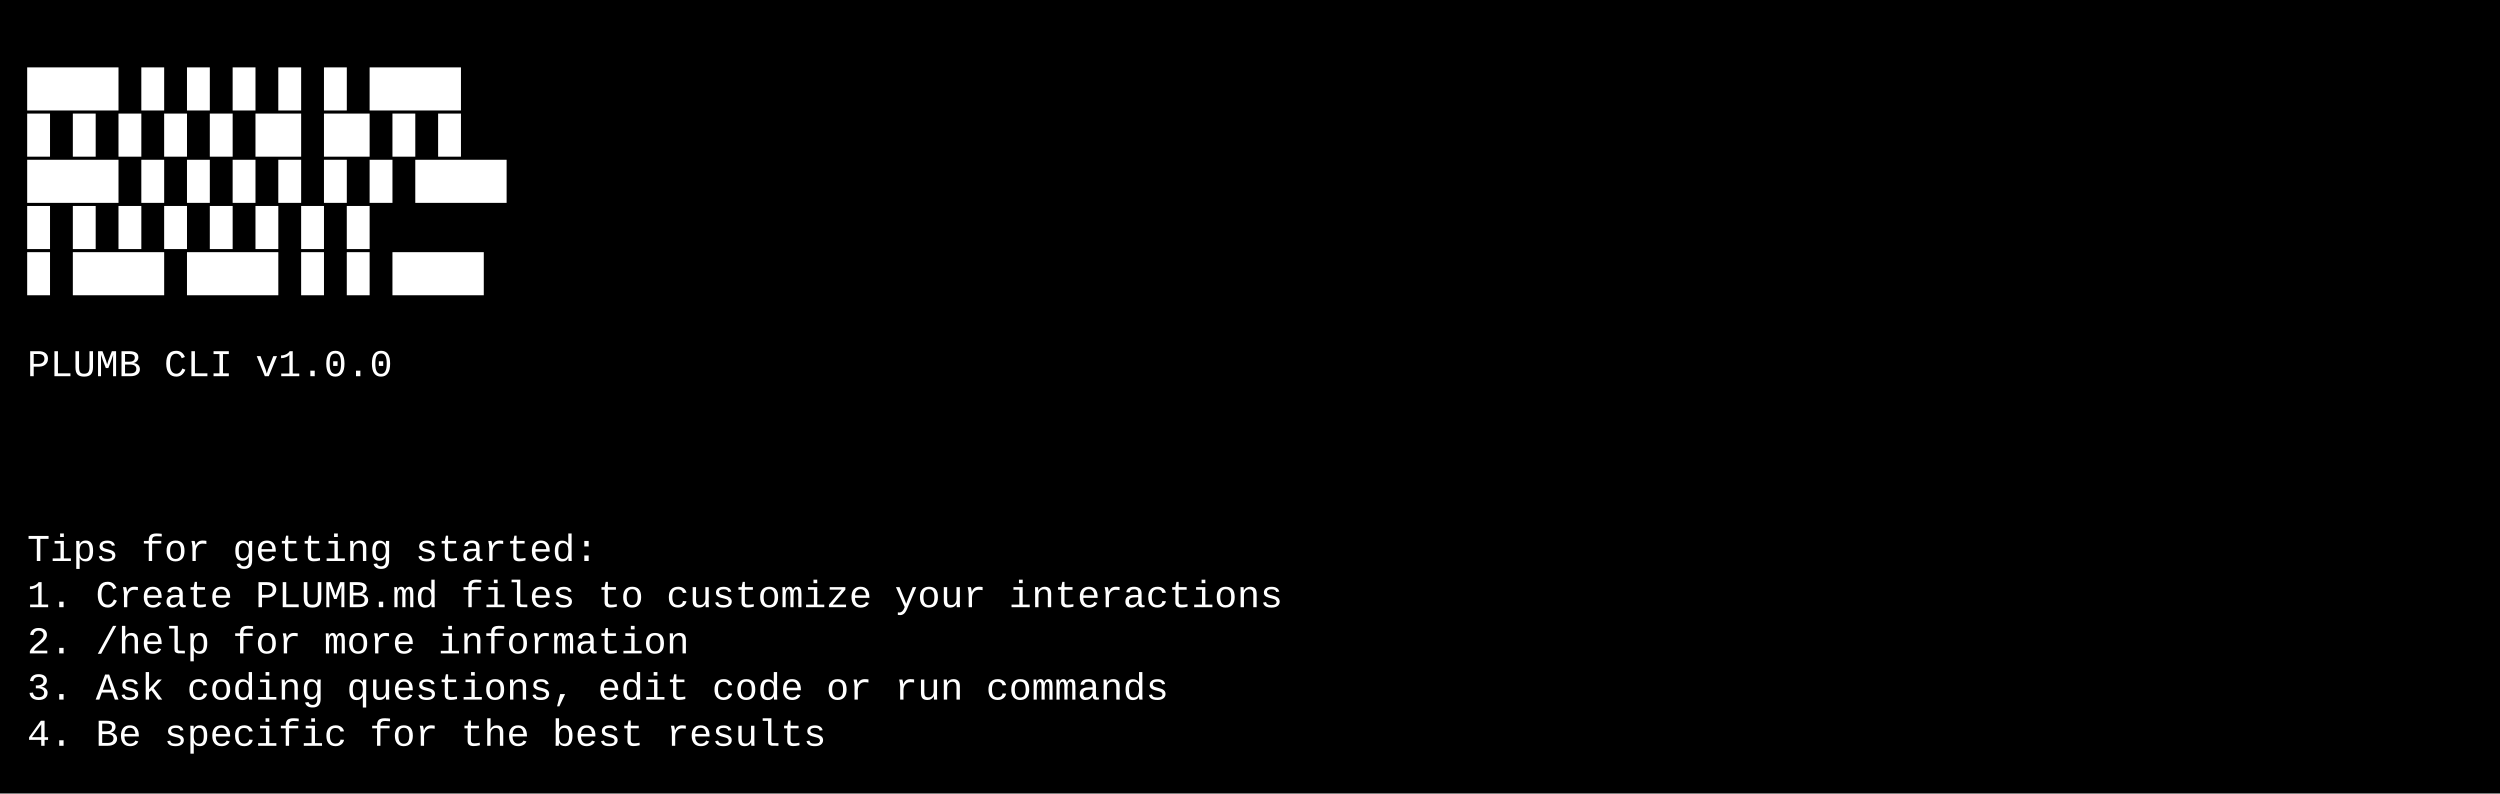
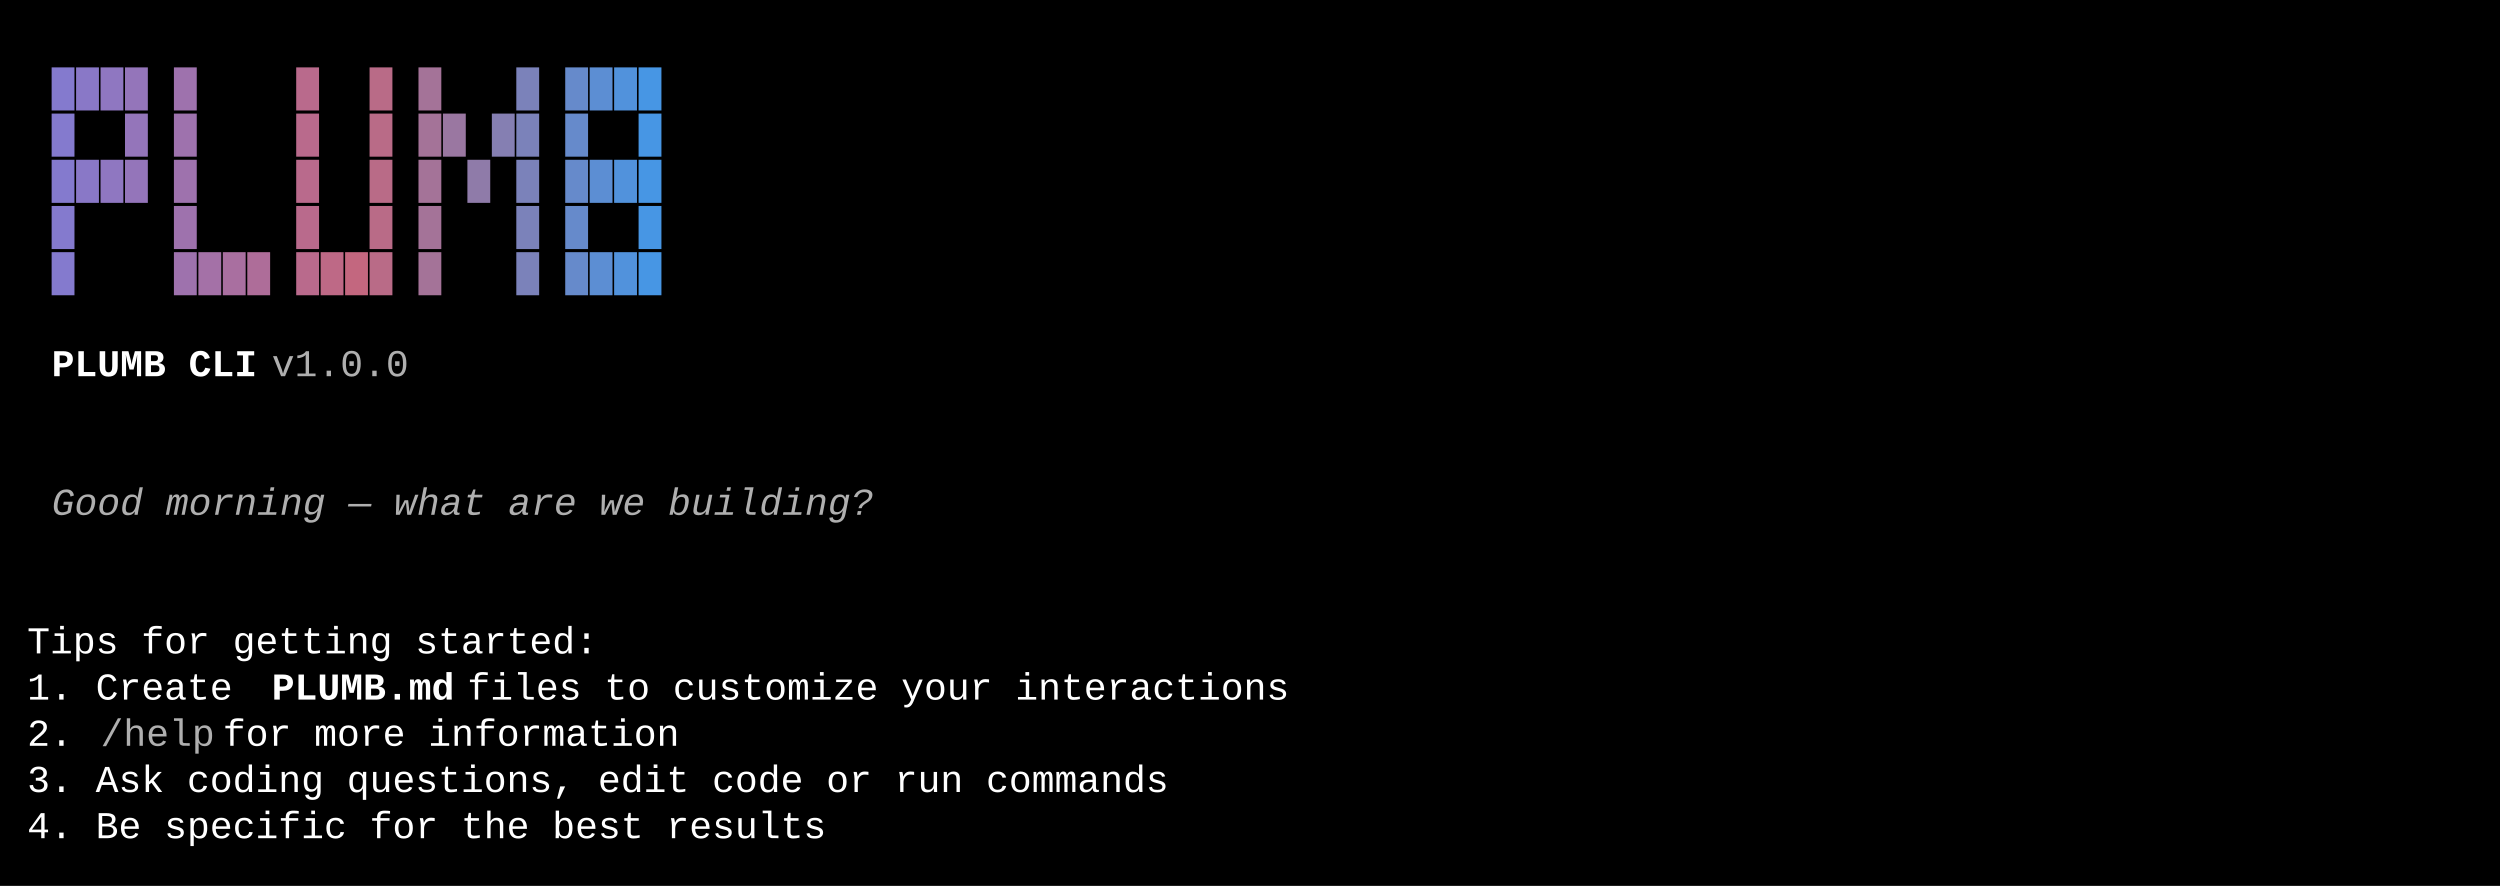
- <svg xmlns="http://www.w3.org/2000/svg" width="920" height="292" viewBox="0 0 920 292">
+ <svg xmlns="http://www.w3.org/2000/svg" width="920" height="326" viewBox="0 0 920 326">
  <style>
    text { font-family: Consolas, "Courier New", monospace; font-size: 14px; dominant-baseline: text-before-edge; white-space: pre; }
  </style>
-   <rect width="920" height="292" fill="#000000" />
+   <rect width="920" height="326" fill="#000000" />
  <g transform="translate(10, 10)">
-     <text x="0" y="19" fill="#ffffff" textLength="900" lengthAdjust="spacingAndGlyphs"> ████ █    █  █ █   █ ████                                                                          </text>
-     <text x="0" y="36" fill="#ffffff" textLength="900" lengthAdjust="spacingAndGlyphs"> █  █ █    █  █ ██ ██ █  █                                                                          </text>
-     <text x="0" y="53" fill="#ffffff" textLength="900" lengthAdjust="spacingAndGlyphs"> ████ █    █  █ █ █ █ ████                                                                          </text>
-     <text x="0" y="70" fill="#ffffff" textLength="900" lengthAdjust="spacingAndGlyphs"> █    █    █  █ █   █ █  █                                                                          </text>
-     <text x="0" y="87" fill="#ffffff" textLength="900" lengthAdjust="spacingAndGlyphs"> █    ████ ████ █   █ ████                                                                          </text>
-     <text x="0" y="121" fill="#ffffff" textLength="900" lengthAdjust="spacingAndGlyphs"> PLUMB CLI v1.0.0                                                                                   </text>
-     <text x="0" y="189" fill="#ffffff" textLength="900" lengthAdjust="spacingAndGlyphs">Tips for getting started:                                                                           </text>
-     <text x="0" y="206" fill="#ffffff" textLength="900" lengthAdjust="spacingAndGlyphs">1. Create PLUMB.md files to customize your interactions                                            </text>
-     <text x="0" y="223" fill="#ffffff" textLength="900" lengthAdjust="spacingAndGlyphs">2. /help for more information                                                                       </text>
-     <text x="0" y="240" fill="#ffffff" textLength="900" lengthAdjust="spacingAndGlyphs">3. Ask coding questions, edit code or run commands                                                  </text>
-     <text x="0" y="257" fill="#ffffff" textLength="900" lengthAdjust="spacingAndGlyphs">4. Be specific for the best results                                                                 </text>
+     <text x="9" y="19" fill="#847ace" textLength="9" lengthAdjust="spacingAndGlyphs">█</text>
+     <text x="18" y="19" fill="#8978c7" textLength="9" lengthAdjust="spacingAndGlyphs">█</text>
+     <text x="27" y="19" fill="#8f77c1" textLength="9" lengthAdjust="spacingAndGlyphs">█</text>
+     <text x="36" y="19" fill="#9475ba" textLength="9" lengthAdjust="spacingAndGlyphs">█</text>
+     <text x="54" y="19" fill="#9e72ad" textLength="9" lengthAdjust="spacingAndGlyphs">█</text>
+     <text x="99" y="19" fill="#b96a8c" textLength="9" lengthAdjust="spacingAndGlyphs">█</text>
+     <text x="126" y="19" fill="#b96b87" textLength="9" lengthAdjust="spacingAndGlyphs">█</text>
+     <text x="144" y="19" fill="#a47398" textLength="9" lengthAdjust="spacingAndGlyphs">█</text>
+     <text x="180" y="19" fill="#7b82ba" textLength="9" lengthAdjust="spacingAndGlyphs">█</text>
+     <text x="198" y="19" fill="#668acb" textLength="9" lengthAdjust="spacingAndGlyphs">█</text>
+     <text x="207" y="19" fill="#5c8ed3" textLength="9" lengthAdjust="spacingAndGlyphs">█</text>
+     <text x="216" y="19" fill="#5192dc" textLength="9" lengthAdjust="spacingAndGlyphs">█</text>
+     <text x="225" y="19" fill="#4796e4" textLength="9" lengthAdjust="spacingAndGlyphs">█</text>
+     <text x="9" y="36" fill="#847ace" textLength="9" lengthAdjust="spacingAndGlyphs">█</text>
+     <text x="36" y="36" fill="#9475ba" textLength="9" lengthAdjust="spacingAndGlyphs">█</text>
+     <text x="54" y="36" fill="#9e72ad" textLength="9" lengthAdjust="spacingAndGlyphs">█</text>
+     <text x="99" y="36" fill="#b96a8c" textLength="9" lengthAdjust="spacingAndGlyphs">█</text>
+     <text x="126" y="36" fill="#b96b87" textLength="9" lengthAdjust="spacingAndGlyphs">█</text>
+     <text x="144" y="36" fill="#a47398" textLength="9" lengthAdjust="spacingAndGlyphs">█</text>
+     <text x="153" y="36" fill="#9a77a1" textLength="9" lengthAdjust="spacingAndGlyphs">█</text>
+     <text x="171" y="36" fill="#857fb2" textLength="9" lengthAdjust="spacingAndGlyphs">█</text>
+     <text x="180" y="36" fill="#7b82ba" textLength="9" lengthAdjust="spacingAndGlyphs">█</text>
+     <text x="198" y="36" fill="#668acb" textLength="9" lengthAdjust="spacingAndGlyphs">█</text>
+     <text x="225" y="36" fill="#4796e4" textLength="9" lengthAdjust="spacingAndGlyphs">█</text>
+     <text x="9" y="53" fill="#847ace" textLength="9" lengthAdjust="spacingAndGlyphs">█</text>
+     <text x="18" y="53" fill="#8978c7" textLength="9" lengthAdjust="spacingAndGlyphs">█</text>
+     <text x="27" y="53" fill="#8f77c1" textLength="9" lengthAdjust="spacingAndGlyphs">█</text>
+     <text x="36" y="53" fill="#9475ba" textLength="9" lengthAdjust="spacingAndGlyphs">█</text>
+     <text x="54" y="53" fill="#9e72ad" textLength="9" lengthAdjust="spacingAndGlyphs">█</text>
+     <text x="99" y="53" fill="#b96a8c" textLength="9" lengthAdjust="spacingAndGlyphs">█</text>
+     <text x="126" y="53" fill="#b96b87" textLength="9" lengthAdjust="spacingAndGlyphs">█</text>
+     <text x="144" y="53" fill="#a47398" textLength="9" lengthAdjust="spacingAndGlyphs">█</text>
+     <text x="162" y="53" fill="#8f7ba9" textLength="9" lengthAdjust="spacingAndGlyphs">█</text>
+     <text x="180" y="53" fill="#7b82ba" textLength="9" lengthAdjust="spacingAndGlyphs">█</text>
+     <text x="198" y="53" fill="#668acb" textLength="9" lengthAdjust="spacingAndGlyphs">█</text>
+     <text x="207" y="53" fill="#5c8ed3" textLength="9" lengthAdjust="spacingAndGlyphs">█</text>
+     <text x="216" y="53" fill="#5192dc" textLength="9" lengthAdjust="spacingAndGlyphs">█</text>
+     <text x="225" y="53" fill="#4796e4" textLength="9" lengthAdjust="spacingAndGlyphs">█</text>
+     <text x="9" y="70" fill="#847ace" textLength="9" lengthAdjust="spacingAndGlyphs">█</text>
+     <text x="54" y="70" fill="#9e72ad" textLength="9" lengthAdjust="spacingAndGlyphs">█</text>
+     <text x="99" y="70" fill="#b96a8c" textLength="9" lengthAdjust="spacingAndGlyphs">█</text>
+     <text x="126" y="70" fill="#b96b87" textLength="9" lengthAdjust="spacingAndGlyphs">█</text>
+     <text x="144" y="70" fill="#a47398" textLength="9" lengthAdjust="spacingAndGlyphs">█</text>
+     <text x="180" y="70" fill="#7b82ba" textLength="9" lengthAdjust="spacingAndGlyphs">█</text>
+     <text x="198" y="70" fill="#668acb" textLength="9" lengthAdjust="spacingAndGlyphs">█</text>
+     <text x="225" y="70" fill="#4796e4" textLength="9" lengthAdjust="spacingAndGlyphs">█</text>
+     <text x="9" y="87" fill="#847ace" textLength="9" lengthAdjust="spacingAndGlyphs">█</text>
+     <text x="54" y="87" fill="#9e72ad" textLength="9" lengthAdjust="spacingAndGlyphs">█</text>
+     <text x="63" y="87" fill="#a471a7" textLength="9" lengthAdjust="spacingAndGlyphs">█</text>
+     <text x="72" y="87" fill="#a96fa0" textLength="9" lengthAdjust="spacingAndGlyphs">█</text>
+     <text x="81" y="87" fill="#ae6d99" textLength="9" lengthAdjust="spacingAndGlyphs">█</text>
+     <text x="99" y="87" fill="#b96a8c" textLength="9" lengthAdjust="spacingAndGlyphs">█</text>
+     <text x="108" y="87" fill="#be6986" textLength="9" lengthAdjust="spacingAndGlyphs">█</text>
+     <text x="117" y="87" fill="#c3677f" textLength="9" lengthAdjust="spacingAndGlyphs">█</text>
+     <text x="126" y="87" fill="#b96b87" textLength="9" lengthAdjust="spacingAndGlyphs">█</text>
+     <text x="144" y="87" fill="#a47398" textLength="9" lengthAdjust="spacingAndGlyphs">█</text>
+     <text x="180" y="87" fill="#7b82ba" textLength="9" lengthAdjust="spacingAndGlyphs">█</text>
+     <text x="198" y="87" fill="#668acb" textLength="9" lengthAdjust="spacingAndGlyphs">█</text>
+     <text x="207" y="87" fill="#5c8ed3" textLength="9" lengthAdjust="spacingAndGlyphs">█</text>
+     <text x="216" y="87" fill="#5192dc" textLength="9" lengthAdjust="spacingAndGlyphs">█</text>
+     <text x="225" y="87" fill="#4796e4" textLength="9" lengthAdjust="spacingAndGlyphs">█</text>
+     <text x="9" y="121" fill="#ffffff" textLength="81" lengthAdjust="spacingAndGlyphs" font-weight="bold">PLUMB CLI</text>
+     <text x="90" y="121" fill="#afafaf" textLength="63" lengthAdjust="spacingAndGlyphs"> v1.0.0</text>
+     <text x="9" y="172" fill="#afafaf" textLength="324" lengthAdjust="spacingAndGlyphs" font-style="italic">Good morning — what are we building?</text>
+     <text x="0" y="223" fill="#ffffff" textLength="225" lengthAdjust="spacingAndGlyphs">Tips for getting started:</text>
+     <text x="0" y="240" fill="#ffffff" textLength="90" lengthAdjust="spacingAndGlyphs">1. Create </text>
+     <text x="90" y="240" fill="#ffffff" textLength="72" lengthAdjust="spacingAndGlyphs" font-weight="bold">PLUMB.md</text>
+     <text x="162" y="240" fill="#ffffff" textLength="333" lengthAdjust="spacingAndGlyphs"> files to customize your interactions</text>
+     <text x="0" y="257" fill="#ffffff" textLength="27" lengthAdjust="spacingAndGlyphs">2. </text>
+     <text x="27" y="257" fill="#afafaf" textLength="45" lengthAdjust="spacingAndGlyphs">/help</text>
+     <text x="72" y="257" fill="#ffffff" textLength="189" lengthAdjust="spacingAndGlyphs"> for more information</text>
+     <text x="0" y="274" fill="#ffffff" textLength="450" lengthAdjust="spacingAndGlyphs">3. Ask coding questions, edit code or run commands</text>
+     <text x="0" y="291" fill="#ffffff" textLength="315" lengthAdjust="spacingAndGlyphs">4. Be specific for the best results</text>
  </g>
</svg>
